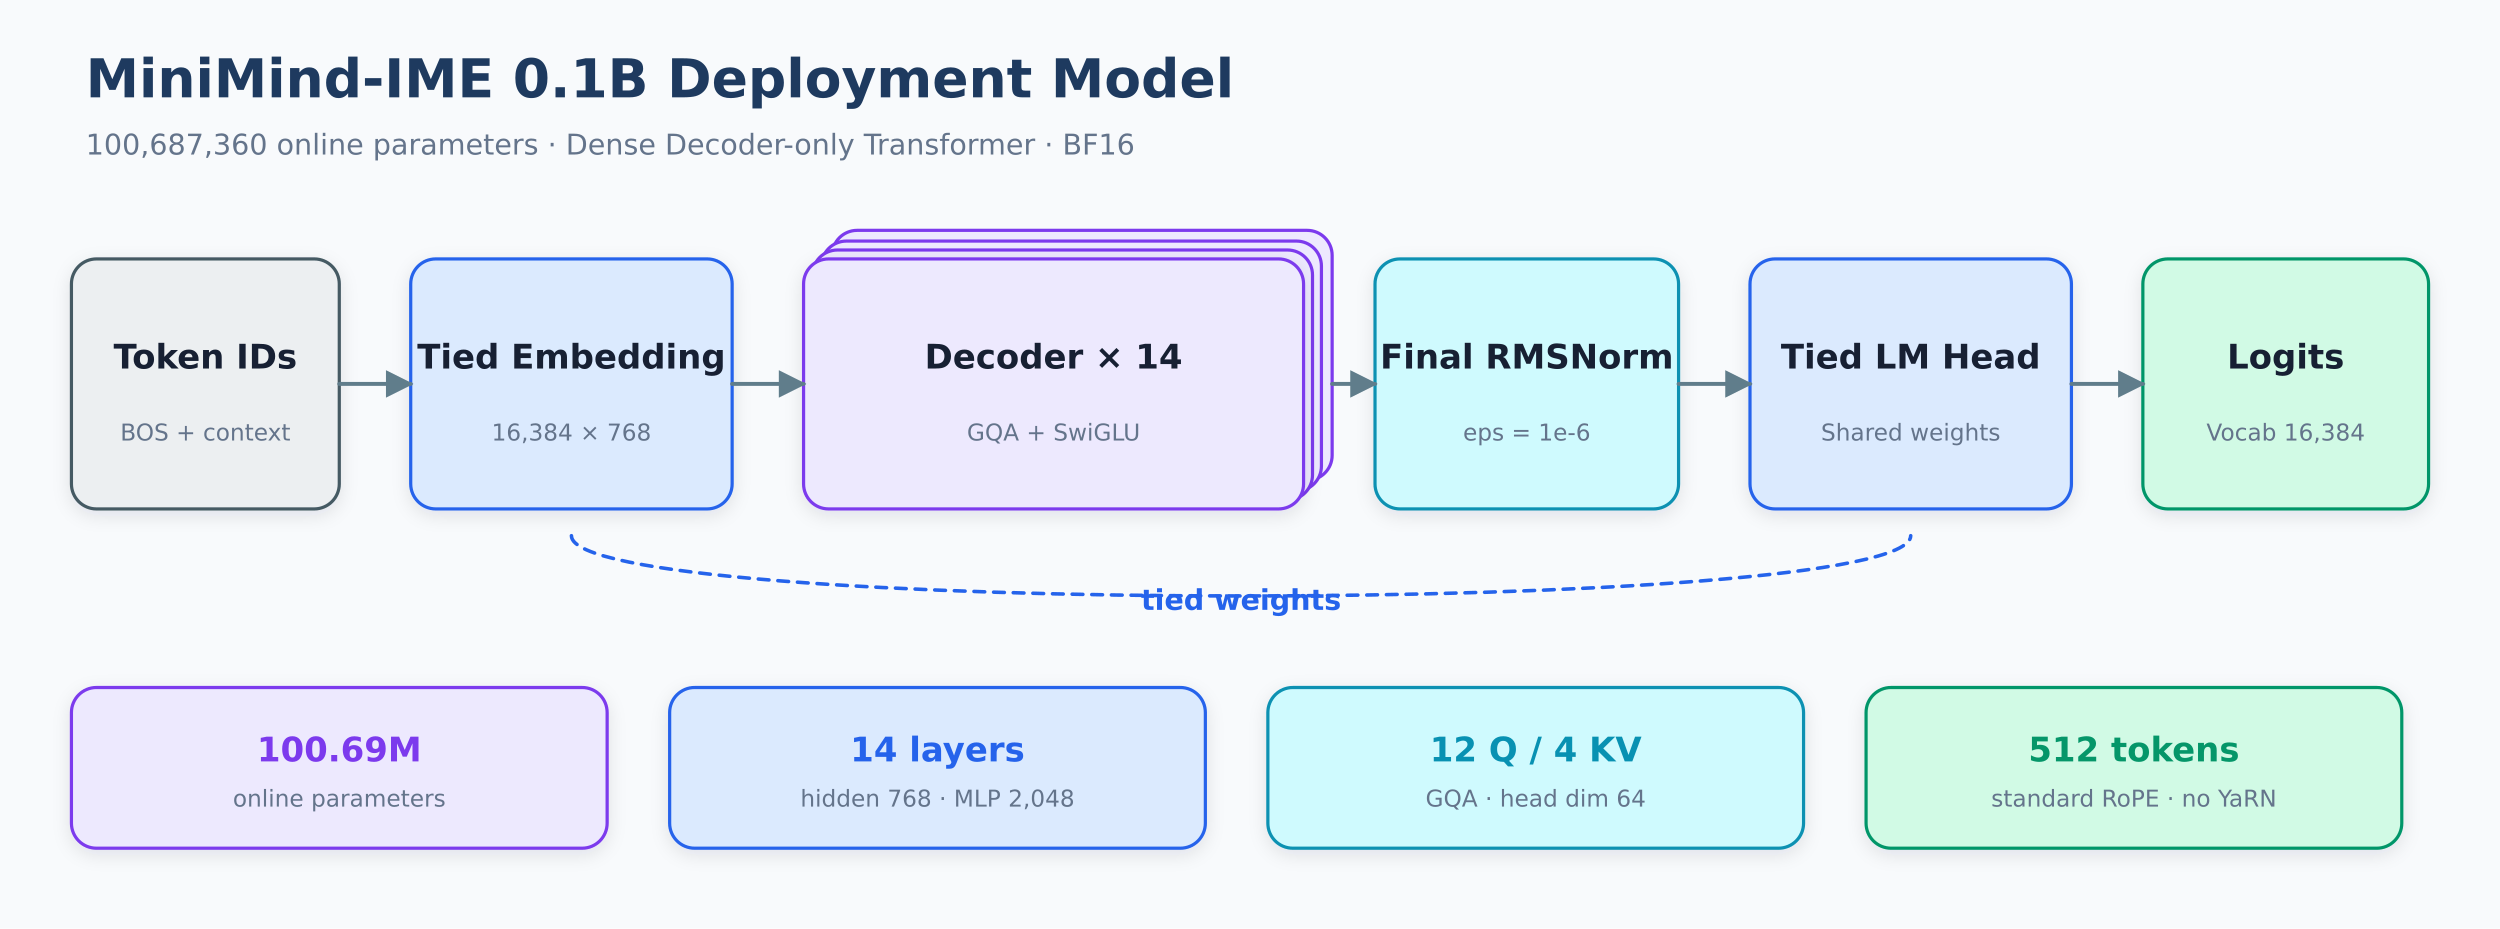
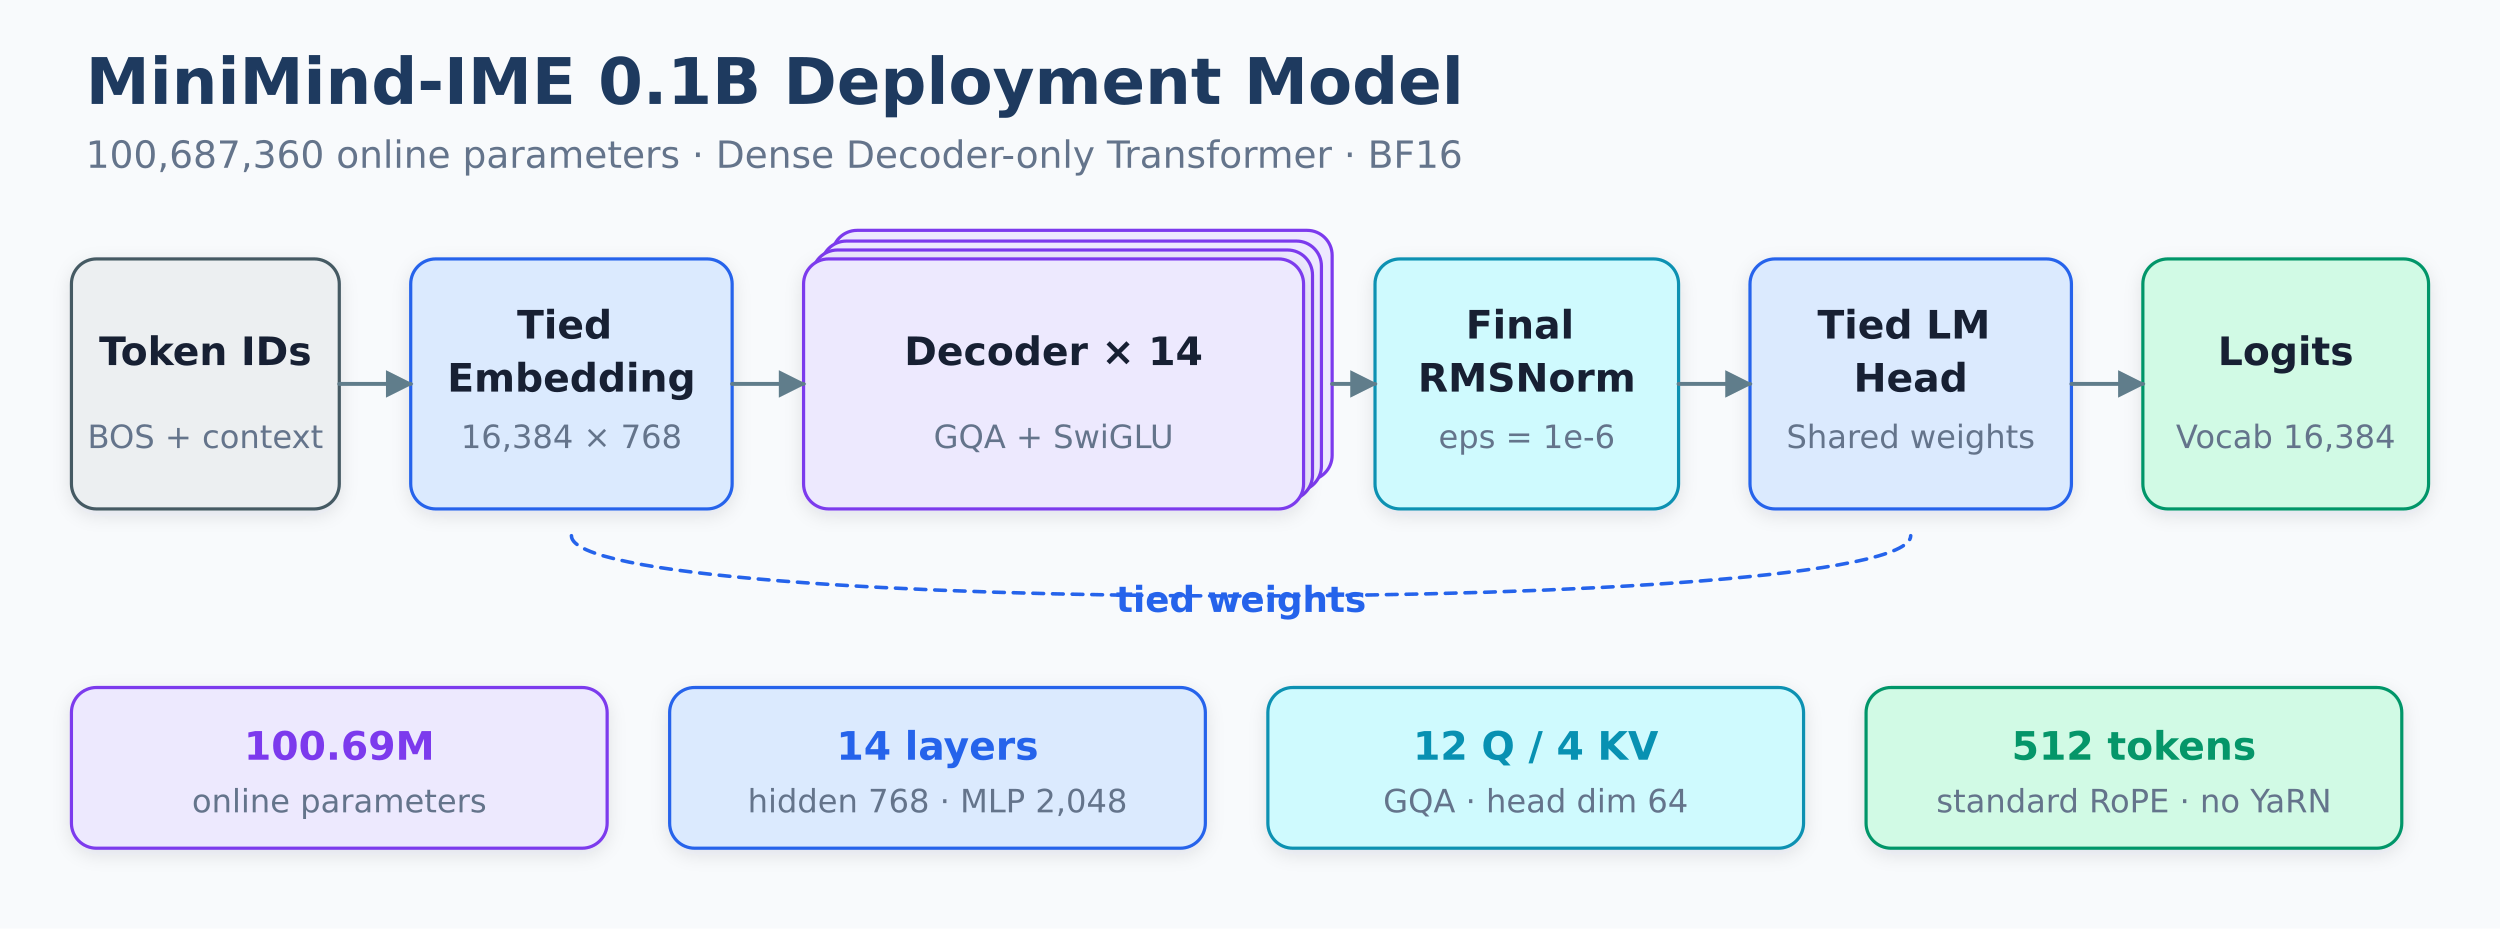
<svg xmlns="http://www.w3.org/2000/svg" width="1400" height="520" viewBox="0 0 1400 520" role="img" aria-labelledby="title desc">
  <defs>
    <marker id="arrow" viewBox="0 0 10 10" refX="9" refY="5" markerWidth="7" markerHeight="7" orient="auto-start-reverse">
      <path d="M 0 0 L 10 5 L 0 10 z" fill="#607d8b" />
    </marker>
    <filter id="shadow" x="-20%" y="-20%" width="140%" height="140%">
      <feDropShadow dx="0" dy="3" stdDeviation="5" flood-color="#0f172a" flood-opacity="0.10" />
    </filter>
  </defs>
  <rect width="100%" height="100%" fill="#f8fafc" />
-   <text text-anchor="start" dominant-baseline="middle" font-family="'DejaVu Sans', Helvetica, Arial, sans-serif" font-size="30" font-weight="700" fill="#1e3a5f">
-     <tspan x="48" y="46.0" font-family="'DejaVu Sans', Helvetica, Arial, sans-serif">MiniMind-IME 0.1B Deployment Model</tspan>
+   <text text-anchor="start" dominant-baseline="middle" font-family="'DejaVu Sans', Helvetica, Arial, sans-serif" font-size="36" font-weight="700" fill="#1e3a5f">
+     <tspan x="48" y="48.0" font-family="'DejaVu Sans', Helvetica, Arial, sans-serif">MiniMind-IME 0.1B Deployment Model</tspan>
  </text>
-   <text text-anchor="start" dominant-baseline="middle" font-family="'DejaVu Sans', Helvetica, Arial, sans-serif" font-size="16" font-weight="400" fill="#64748b">
-     <tspan x="48" y="82.0" font-family="'DejaVu Sans', Helvetica, Arial, sans-serif">100,687,360 online parameters · Dense Decoder-only Transformer · BF16</tspan>
+   <text text-anchor="start" dominant-baseline="middle" font-family="'DejaVu Sans', Helvetica, Arial, sans-serif" font-size="21" font-weight="400" fill="#64748b">
+     <tspan x="48" y="88.0" font-family="'DejaVu Sans', Helvetica, Arial, sans-serif">100,687,360 online parameters · Dense Decoder-only Transformer · BF16</tspan>
  </text>
  <rect x="40" y="145" width="150" height="140" rx="14" fill="#eceff1" stroke="#455a64" stroke-width="1.8" filter="url(#shadow)" />
-   <text text-anchor="middle" dominant-baseline="middle" font-family="'DejaVu Sans', Helvetica, Arial, sans-serif" font-size="19" font-weight="700" fill="#172033">
-     <tspan x="115.0" y="201.0" font-family="'DejaVu Sans', Helvetica, Arial, sans-serif">Token IDs</tspan>
+   <text text-anchor="middle" dominant-baseline="middle" font-family="'DejaVu Sans', Helvetica, Arial, sans-serif" font-size="22" font-weight="700" fill="#172033">
+     <tspan x="115.0" y="198.2" font-family="'DejaVu Sans', Helvetica, Arial, sans-serif">Token IDs</tspan>
  </text>
-   <text text-anchor="middle" dominant-baseline="middle" font-family="'DejaVu Sans', Helvetica, Arial, sans-serif" font-size="13" font-weight="400" fill="#64748b">
-     <tspan x="115.0" y="243.0" font-family="'DejaVu Sans', Helvetica, Arial, sans-serif">BOS + context</tspan>
+   <text text-anchor="middle" dominant-baseline="middle" font-family="'DejaVu Sans', Helvetica, Arial, sans-serif" font-size="18" font-weight="400" fill="#64748b">
+     <tspan x="115.0" y="245.8" font-family="'DejaVu Sans', Helvetica, Arial, sans-serif">BOS + context</tspan>
  </text>
  <rect x="230" y="145" width="180" height="140" rx="14" fill="#dbeafe" stroke="#2563eb" stroke-width="1.8" filter="url(#shadow)" />
-   <text text-anchor="middle" dominant-baseline="middle" font-family="'DejaVu Sans', Helvetica, Arial, sans-serif" font-size="19" font-weight="700" fill="#172033">
-     <tspan x="320.0" y="201.0" font-family="'DejaVu Sans', Helvetica, Arial, sans-serif">Tied Embedding</tspan>
+   <text text-anchor="middle" dominant-baseline="middle" font-family="'DejaVu Sans', Helvetica, Arial, sans-serif" font-size="22" font-weight="700" fill="#172033">
+     <tspan x="320.0" y="183.35" font-family="'DejaVu Sans', Helvetica, Arial, sans-serif">Tied</tspan>
+     <tspan x="320.0" y="213.05" font-family="'DejaVu Sans', Helvetica, Arial, sans-serif">Embedding</tspan>
  </text>
-   <text text-anchor="middle" dominant-baseline="middle" font-family="'DejaVu Sans', Helvetica, Arial, sans-serif" font-size="13" font-weight="400" fill="#64748b">
-     <tspan x="320.0" y="243.0" font-family="'DejaVu Sans', Helvetica, Arial, sans-serif">16,384 × 768</tspan>
+   <text text-anchor="middle" dominant-baseline="middle" font-family="'DejaVu Sans', Helvetica, Arial, sans-serif" font-size="18" font-weight="400" fill="#64748b">
+     <tspan x="320.0" y="245.8" font-family="'DejaVu Sans', Helvetica, Arial, sans-serif">16,384 × 768</tspan>
  </text>
  <rect x="466" y="129" width="280" height="140" rx="14" fill="#ede9fe" stroke="#7c3aed" stroke-width="1.8" />
  <rect x="460" y="135" width="280" height="140" rx="14" fill="#ede9fe" stroke="#7c3aed" stroke-width="1.8" />
  <rect x="455" y="140" width="280" height="140" rx="14" fill="#ede9fe" stroke="#7c3aed" stroke-width="1.8" />
  <rect x="450" y="145" width="280" height="140" rx="14" fill="#ede9fe" stroke="#7c3aed" stroke-width="1.8" filter="url(#shadow)" />
-   <text text-anchor="middle" dominant-baseline="middle" font-family="'DejaVu Sans', Helvetica, Arial, sans-serif" font-size="19" font-weight="700" fill="#172033">
-     <tspan x="590.0" y="201.0" font-family="'DejaVu Sans', Helvetica, Arial, sans-serif">Decoder × 14</tspan>
+   <text text-anchor="middle" dominant-baseline="middle" font-family="'DejaVu Sans', Helvetica, Arial, sans-serif" font-size="22" font-weight="700" fill="#172033">
+     <tspan x="590.0" y="198.2" font-family="'DejaVu Sans', Helvetica, Arial, sans-serif">Decoder × 14</tspan>
  </text>
-   <text text-anchor="middle" dominant-baseline="middle" font-family="'DejaVu Sans', Helvetica, Arial, sans-serif" font-size="13" font-weight="400" fill="#64748b">
-     <tspan x="590.0" y="243.0" font-family="'DejaVu Sans', Helvetica, Arial, sans-serif">GQA + SwiGLU</tspan>
+   <text text-anchor="middle" dominant-baseline="middle" font-family="'DejaVu Sans', Helvetica, Arial, sans-serif" font-size="18" font-weight="400" fill="#64748b">
+     <tspan x="590.0" y="245.8" font-family="'DejaVu Sans', Helvetica, Arial, sans-serif">GQA + SwiGLU</tspan>
  </text>
  <rect x="770" y="145" width="170" height="140" rx="14" fill="#cffafe" stroke="#0891b2" stroke-width="1.8" filter="url(#shadow)" />
-   <text text-anchor="middle" dominant-baseline="middle" font-family="'DejaVu Sans', Helvetica, Arial, sans-serif" font-size="19" font-weight="700" fill="#172033">
-     <tspan x="855.0" y="201.0" font-family="'DejaVu Sans', Helvetica, Arial, sans-serif">Final RMSNorm</tspan>
+   <text text-anchor="middle" dominant-baseline="middle" font-family="'DejaVu Sans', Helvetica, Arial, sans-serif" font-size="22" font-weight="700" fill="#172033">
+     <tspan x="855.0" y="183.35" font-family="'DejaVu Sans', Helvetica, Arial, sans-serif">Final</tspan>
+     <tspan x="855.0" y="213.05" font-family="'DejaVu Sans', Helvetica, Arial, sans-serif">RMSNorm</tspan>
  </text>
-   <text text-anchor="middle" dominant-baseline="middle" font-family="'DejaVu Sans', Helvetica, Arial, sans-serif" font-size="13" font-weight="400" fill="#64748b">
-     <tspan x="855.0" y="243.0" font-family="'DejaVu Sans', Helvetica, Arial, sans-serif">eps = 1e-6</tspan>
+   <text text-anchor="middle" dominant-baseline="middle" font-family="'DejaVu Sans', Helvetica, Arial, sans-serif" font-size="18" font-weight="400" fill="#64748b">
+     <tspan x="855.0" y="245.8" font-family="'DejaVu Sans', Helvetica, Arial, sans-serif">eps = 1e-6</tspan>
  </text>
  <rect x="980" y="145" width="180" height="140" rx="14" fill="#dbeafe" stroke="#2563eb" stroke-width="1.8" filter="url(#shadow)" />
-   <text text-anchor="middle" dominant-baseline="middle" font-family="'DejaVu Sans', Helvetica, Arial, sans-serif" font-size="19" font-weight="700" fill="#172033">
-     <tspan x="1070.0" y="201.0" font-family="'DejaVu Sans', Helvetica, Arial, sans-serif">Tied LM Head</tspan>
+   <text text-anchor="middle" dominant-baseline="middle" font-family="'DejaVu Sans', Helvetica, Arial, sans-serif" font-size="22" font-weight="700" fill="#172033">
+     <tspan x="1070.0" y="183.35" font-family="'DejaVu Sans', Helvetica, Arial, sans-serif">Tied LM</tspan>
+     <tspan x="1070.0" y="213.05" font-family="'DejaVu Sans', Helvetica, Arial, sans-serif">Head</tspan>
  </text>
-   <text text-anchor="middle" dominant-baseline="middle" font-family="'DejaVu Sans', Helvetica, Arial, sans-serif" font-size="13" font-weight="400" fill="#64748b">
-     <tspan x="1070.0" y="243.0" font-family="'DejaVu Sans', Helvetica, Arial, sans-serif">Shared weights</tspan>
+   <text text-anchor="middle" dominant-baseline="middle" font-family="'DejaVu Sans', Helvetica, Arial, sans-serif" font-size="18" font-weight="400" fill="#64748b">
+     <tspan x="1070.0" y="245.8" font-family="'DejaVu Sans', Helvetica, Arial, sans-serif">Shared weights</tspan>
  </text>
  <rect x="1200" y="145" width="160" height="140" rx="14" fill="#d1fae5" stroke="#059669" stroke-width="1.8" filter="url(#shadow)" />
-   <text text-anchor="middle" dominant-baseline="middle" font-family="'DejaVu Sans', Helvetica, Arial, sans-serif" font-size="19" font-weight="700" fill="#172033">
-     <tspan x="1280.0" y="201.0" font-family="'DejaVu Sans', Helvetica, Arial, sans-serif">Logits</tspan>
+   <text text-anchor="middle" dominant-baseline="middle" font-family="'DejaVu Sans', Helvetica, Arial, sans-serif" font-size="22" font-weight="700" fill="#172033">
+     <tspan x="1280.0" y="198.2" font-family="'DejaVu Sans', Helvetica, Arial, sans-serif">Logits</tspan>
  </text>
-   <text text-anchor="middle" dominant-baseline="middle" font-family="'DejaVu Sans', Helvetica, Arial, sans-serif" font-size="13" font-weight="400" fill="#64748b">
-     <tspan x="1280.0" y="243.0" font-family="'DejaVu Sans', Helvetica, Arial, sans-serif">Vocab 16,384</tspan>
+   <text text-anchor="middle" dominant-baseline="middle" font-family="'DejaVu Sans', Helvetica, Arial, sans-serif" font-size="18" font-weight="400" fill="#64748b">
+     <tspan x="1280.0" y="245.8" font-family="'DejaVu Sans', Helvetica, Arial, sans-serif">Vocab 16,384</tspan>
  </text>
  <line x1="190" y1="215.0" x2="230" y2="215.0" stroke="#607d8b" stroke-width="2.2" stroke-linecap="round" marker-end="url(#arrow)" />
  <line x1="410" y1="215.0" x2="450" y2="215.0" stroke="#607d8b" stroke-width="2.2" stroke-linecap="round" marker-end="url(#arrow)" />
  <line x1="746" y1="215.0" x2="770" y2="215.0" stroke="#607d8b" stroke-width="2.2" stroke-linecap="round" marker-end="url(#arrow)" />
  <line x1="940" y1="215.0" x2="980" y2="215.0" stroke="#607d8b" stroke-width="2.2" stroke-linecap="round" marker-end="url(#arrow)" />
  <line x1="1160" y1="215.0" x2="1200" y2="215.0" stroke="#607d8b" stroke-width="2.2" stroke-linecap="round" marker-end="url(#arrow)" />
  <path d="M 320 300 C 320 345, 1070 345, 1070 300" fill="none" stroke="#2563eb" stroke-width="2" stroke-linecap="round" stroke-linejoin="round" stroke-dasharray="6 5" />
-   <text text-anchor="middle" dominant-baseline="middle" font-family="'DejaVu Sans', Helvetica, Arial, sans-serif" font-size="16" font-weight="600" fill="#2563eb">
+   <text text-anchor="middle" dominant-baseline="middle" font-family="'DejaVu Sans', Helvetica, Arial, sans-serif" font-size="20" font-weight="600" fill="#2563eb">
    <tspan x="695" y="337.0" font-family="'DejaVu Sans', Helvetica, Arial, sans-serif">tied weights</tspan>
  </text>
  <rect x="40" y="385" width="300" height="90" rx="14" fill="#ede9fe" stroke="#7c3aed" stroke-width="1.8" filter="url(#shadow)" />
-   <text text-anchor="middle" dominant-baseline="middle" font-family="'DejaVu Sans', Helvetica, Arial, sans-serif" font-size="19" font-weight="700" fill="#7c3aed">
-     <tspan x="190.0" y="421.0" font-family="'DejaVu Sans', Helvetica, Arial, sans-serif">100.69M</tspan>
+   <text text-anchor="middle" dominant-baseline="middle" font-family="'DejaVu Sans', Helvetica, Arial, sans-serif" font-size="22" font-weight="700" fill="#7c3aed">
+     <tspan x="190.0" y="419.2" font-family="'DejaVu Sans', Helvetica, Arial, sans-serif">100.69M</tspan>
  </text>
-   <text text-anchor="middle" dominant-baseline="middle" font-family="'DejaVu Sans', Helvetica, Arial, sans-serif" font-size="13" font-weight="400" fill="#64748b">
-     <tspan x="190.0" y="448.0" font-family="'DejaVu Sans', Helvetica, Arial, sans-serif">online parameters</tspan>
+   <text text-anchor="middle" dominant-baseline="middle" font-family="'DejaVu Sans', Helvetica, Arial, sans-serif" font-size="18" font-weight="400" fill="#64748b">
+     <tspan x="190.0" y="449.8" font-family="'DejaVu Sans', Helvetica, Arial, sans-serif">online parameters</tspan>
  </text>
  <rect x="375" y="385" width="300" height="90" rx="14" fill="#dbeafe" stroke="#2563eb" stroke-width="1.8" filter="url(#shadow)" />
-   <text text-anchor="middle" dominant-baseline="middle" font-family="'DejaVu Sans', Helvetica, Arial, sans-serif" font-size="19" font-weight="700" fill="#2563eb">
-     <tspan x="525.0" y="421.0" font-family="'DejaVu Sans', Helvetica, Arial, sans-serif">14 layers</tspan>
+   <text text-anchor="middle" dominant-baseline="middle" font-family="'DejaVu Sans', Helvetica, Arial, sans-serif" font-size="22" font-weight="700" fill="#2563eb">
+     <tspan x="525.0" y="419.2" font-family="'DejaVu Sans', Helvetica, Arial, sans-serif">14 layers</tspan>
  </text>
-   <text text-anchor="middle" dominant-baseline="middle" font-family="'DejaVu Sans', Helvetica, Arial, sans-serif" font-size="13" font-weight="400" fill="#64748b">
-     <tspan x="525.0" y="448.0" font-family="'DejaVu Sans', Helvetica, Arial, sans-serif">hidden 768 · MLP 2,048</tspan>
+   <text text-anchor="middle" dominant-baseline="middle" font-family="'DejaVu Sans', Helvetica, Arial, sans-serif" font-size="18" font-weight="400" fill="#64748b">
+     <tspan x="525.0" y="449.8" font-family="'DejaVu Sans', Helvetica, Arial, sans-serif">hidden 768 · MLP 2,048</tspan>
  </text>
  <rect x="710" y="385" width="300" height="90" rx="14" fill="#cffafe" stroke="#0891b2" stroke-width="1.8" filter="url(#shadow)" />
-   <text text-anchor="middle" dominant-baseline="middle" font-family="'DejaVu Sans', Helvetica, Arial, sans-serif" font-size="19" font-weight="700" fill="#0891b2">
-     <tspan x="860.0" y="421.0" font-family="'DejaVu Sans', Helvetica, Arial, sans-serif">12 Q / 4 KV</tspan>
+   <text text-anchor="middle" dominant-baseline="middle" font-family="'DejaVu Sans', Helvetica, Arial, sans-serif" font-size="22" font-weight="700" fill="#0891b2">
+     <tspan x="860.0" y="419.2" font-family="'DejaVu Sans', Helvetica, Arial, sans-serif">12 Q / 4 KV</tspan>
  </text>
-   <text text-anchor="middle" dominant-baseline="middle" font-family="'DejaVu Sans', Helvetica, Arial, sans-serif" font-size="13" font-weight="400" fill="#64748b">
-     <tspan x="860.0" y="448.0" font-family="'DejaVu Sans', Helvetica, Arial, sans-serif">GQA · head dim 64</tspan>
+   <text text-anchor="middle" dominant-baseline="middle" font-family="'DejaVu Sans', Helvetica, Arial, sans-serif" font-size="18" font-weight="400" fill="#64748b">
+     <tspan x="860.0" y="449.8" font-family="'DejaVu Sans', Helvetica, Arial, sans-serif">GQA · head dim 64</tspan>
  </text>
  <rect x="1045" y="385" width="300" height="90" rx="14" fill="#d1fae5" stroke="#059669" stroke-width="1.8" filter="url(#shadow)" />
-   <text text-anchor="middle" dominant-baseline="middle" font-family="'DejaVu Sans', Helvetica, Arial, sans-serif" font-size="19" font-weight="700" fill="#059669">
-     <tspan x="1195.0" y="421.0" font-family="'DejaVu Sans', Helvetica, Arial, sans-serif">512 tokens</tspan>
+   <text text-anchor="middle" dominant-baseline="middle" font-family="'DejaVu Sans', Helvetica, Arial, sans-serif" font-size="22" font-weight="700" fill="#059669">
+     <tspan x="1195.0" y="419.2" font-family="'DejaVu Sans', Helvetica, Arial, sans-serif">512 tokens</tspan>
  </text>
-   <text text-anchor="middle" dominant-baseline="middle" font-family="'DejaVu Sans', Helvetica, Arial, sans-serif" font-size="13" font-weight="400" fill="#64748b">
-     <tspan x="1195.0" y="448.0" font-family="'DejaVu Sans', Helvetica, Arial, sans-serif">standard RoPE · no YaRN</tspan>
+   <text text-anchor="middle" dominant-baseline="middle" font-family="'DejaVu Sans', Helvetica, Arial, sans-serif" font-size="18" font-weight="400" fill="#64748b">
+     <tspan x="1195.0" y="449.8" font-family="'DejaVu Sans', Helvetica, Arial, sans-serif">standard RoPE · no YaRN</tspan>
  </text>
</svg>
